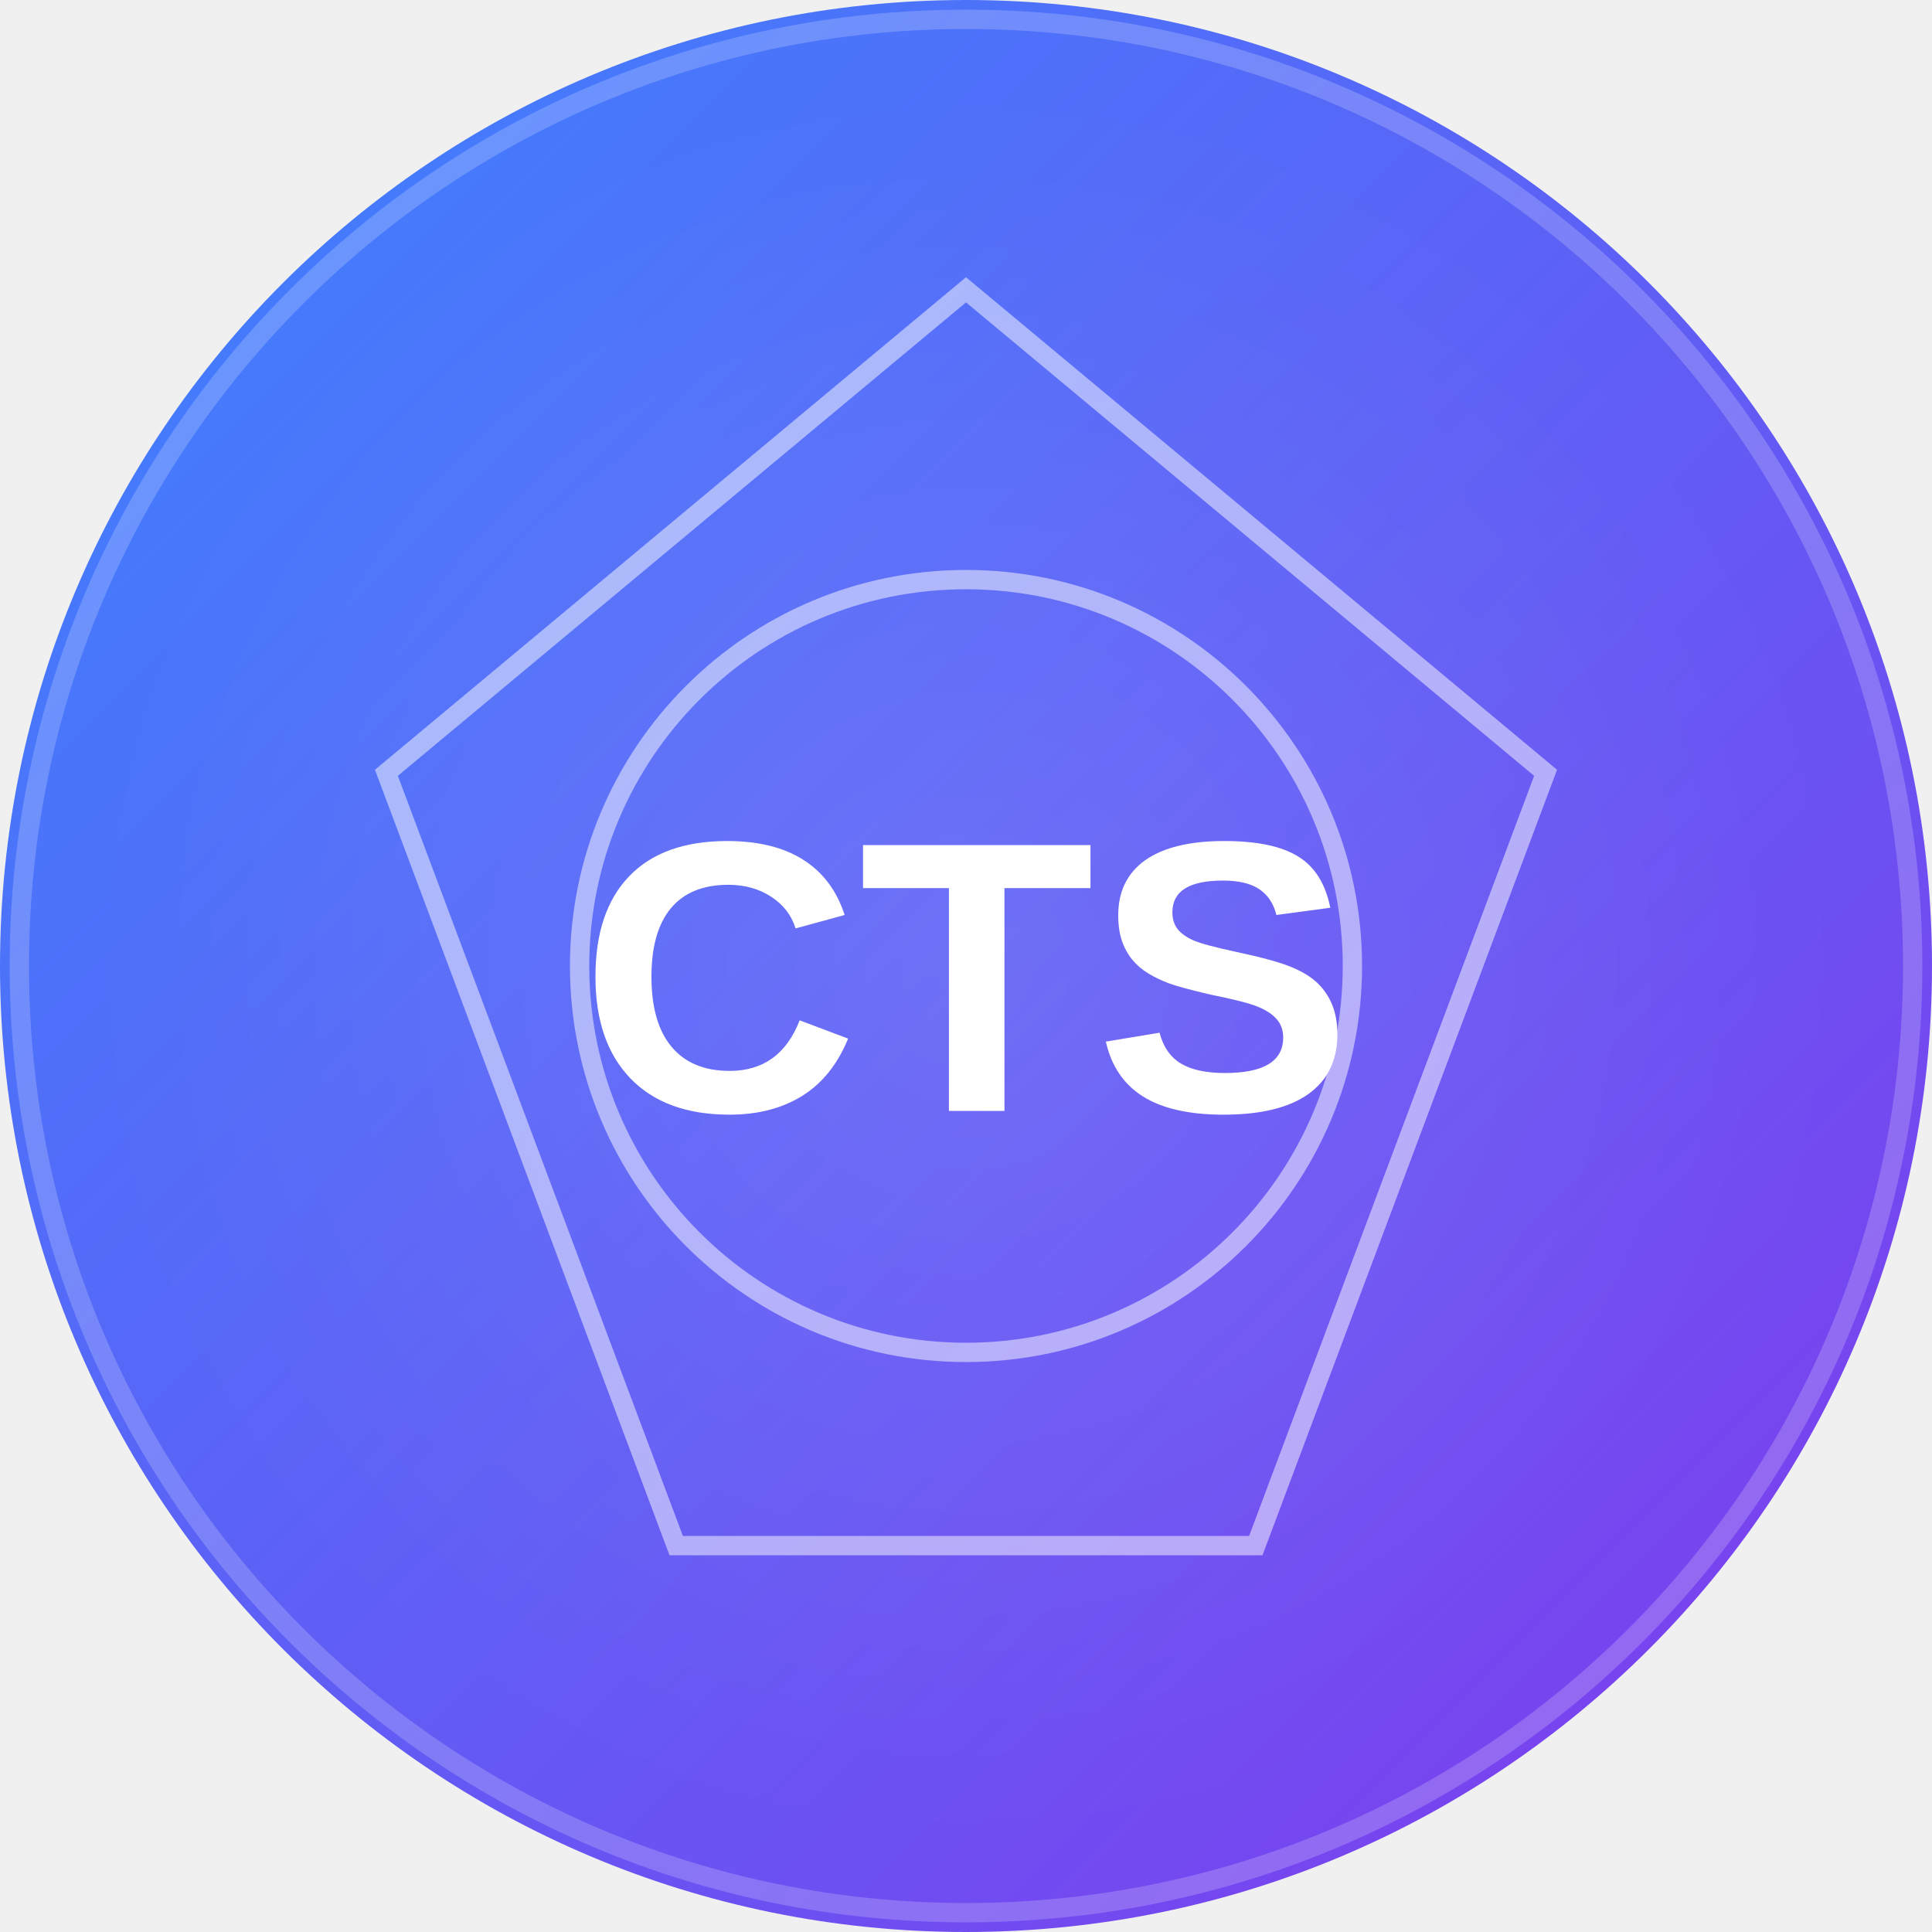
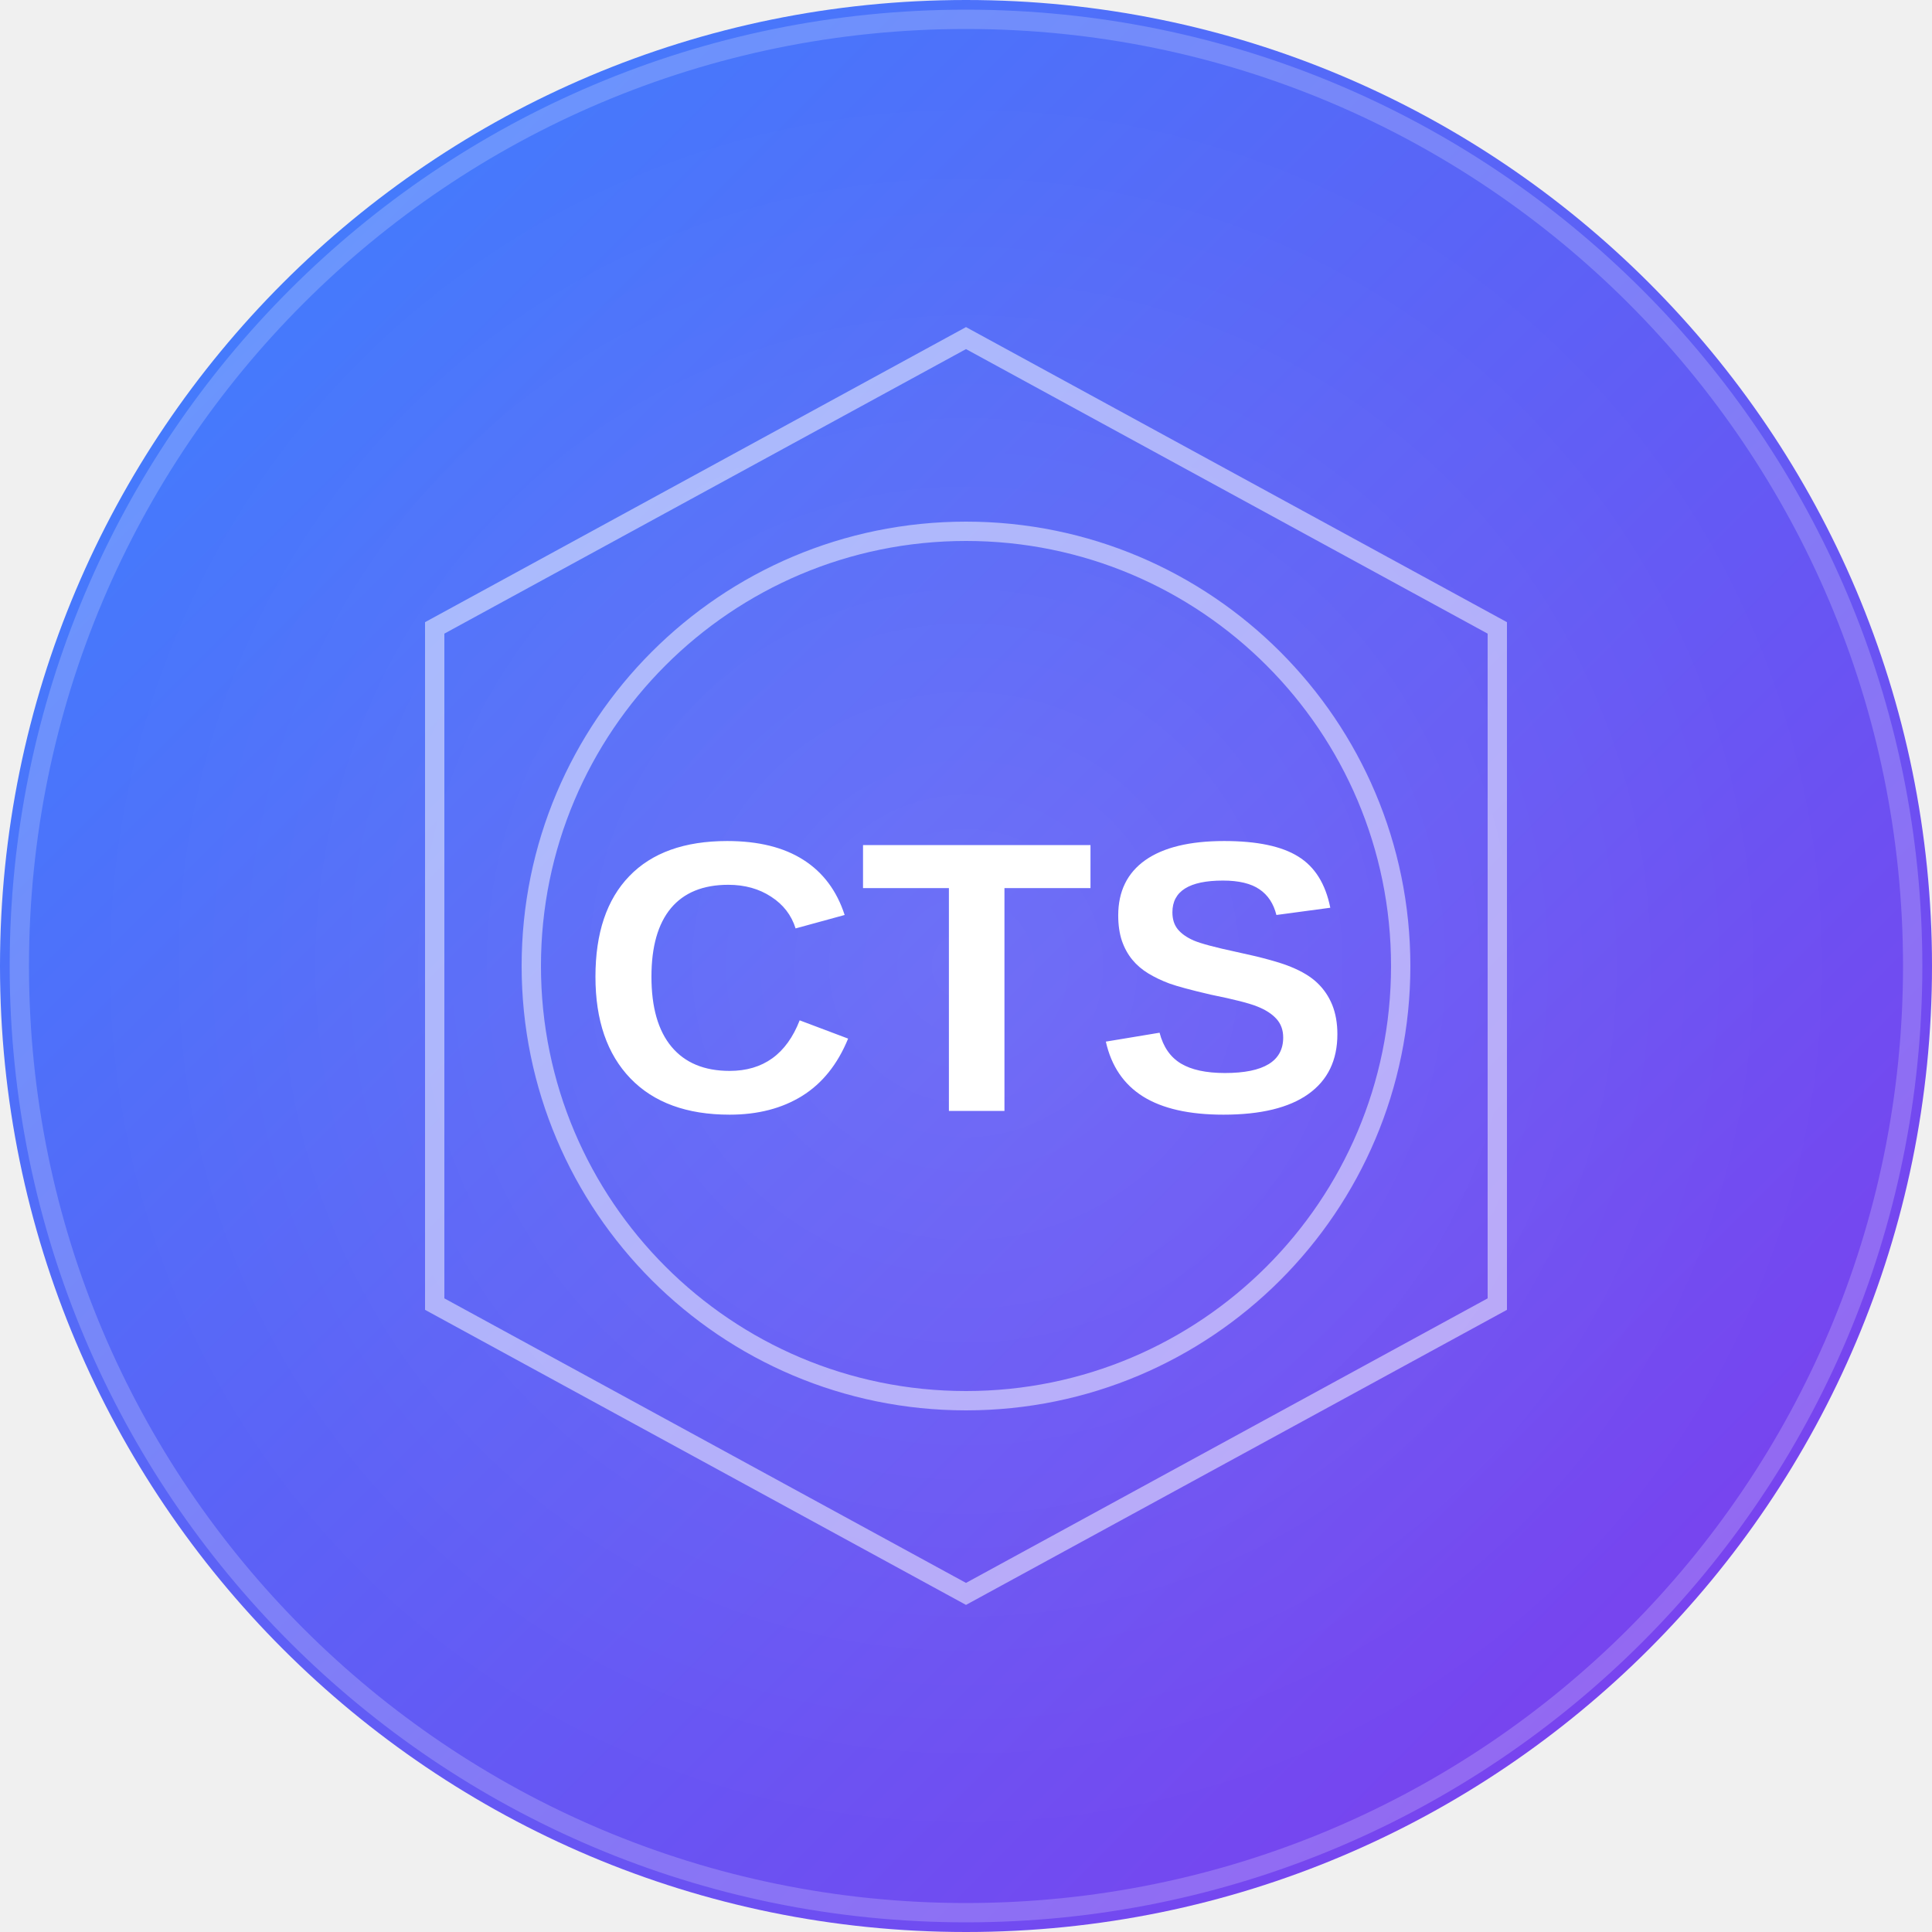
<svg xmlns="http://www.w3.org/2000/svg" viewBox="0 0 200 200">
  <defs>
    <linearGradient id="grad1" x1="0%" y1="0%" x2="100%" y2="100%">
      <stop offset="0%" stop-color="#3a86ff" stop-opacity="1" />
      <stop offset="100%" stop-color="#8338ec" stop-opacity="1" />
    </linearGradient>
    <radialGradient id="grad2" cx="50%" cy="50%" r="50%" fx="50%" fy="50%">
      <stop offset="0%" stop-color="#ffffff" stop-opacity="0.1" />
      <stop offset="100%" stop-color="#ffffff" stop-opacity="0" />
    </radialGradient>
  </defs>
  <circle cx="100" cy="100" r="100" fill="url(#grad1)" />
  <circle cx="100" cy="100" r="98" fill="none" stroke="rgba(255,255,255,0.2)" stroke-width="2" />
  <circle cx="100" cy="100" r="90" fill="url(#grad2)" />
-   <path d="M100,30 L160,80 L130,160 L70,160 L40,80 Z" fill="none" stroke="rgba(255,255,255,0.5)" stroke-width="2" />
-   <circle cx="100" cy="100" r="40" fill="none" stroke="rgba(255,255,255,0.5)" stroke-width="2" />
+   <path d="M100,35 L155,65 L155,135 L100,165 L45,135 L45,65 Z" fill="none" stroke="rgba(255,255,255,0.5)" stroke-width="2" />
+   <circle cx="100" cy="100" r="45" fill="none" stroke="rgba(255,255,255,0.5)" stroke-width="2" />
  <text x="100" y="115" font-family="Arial, sans-serif" font-size="40" font-weight="bold" fill="white" text-anchor="middle">CTS</text>
</svg>
